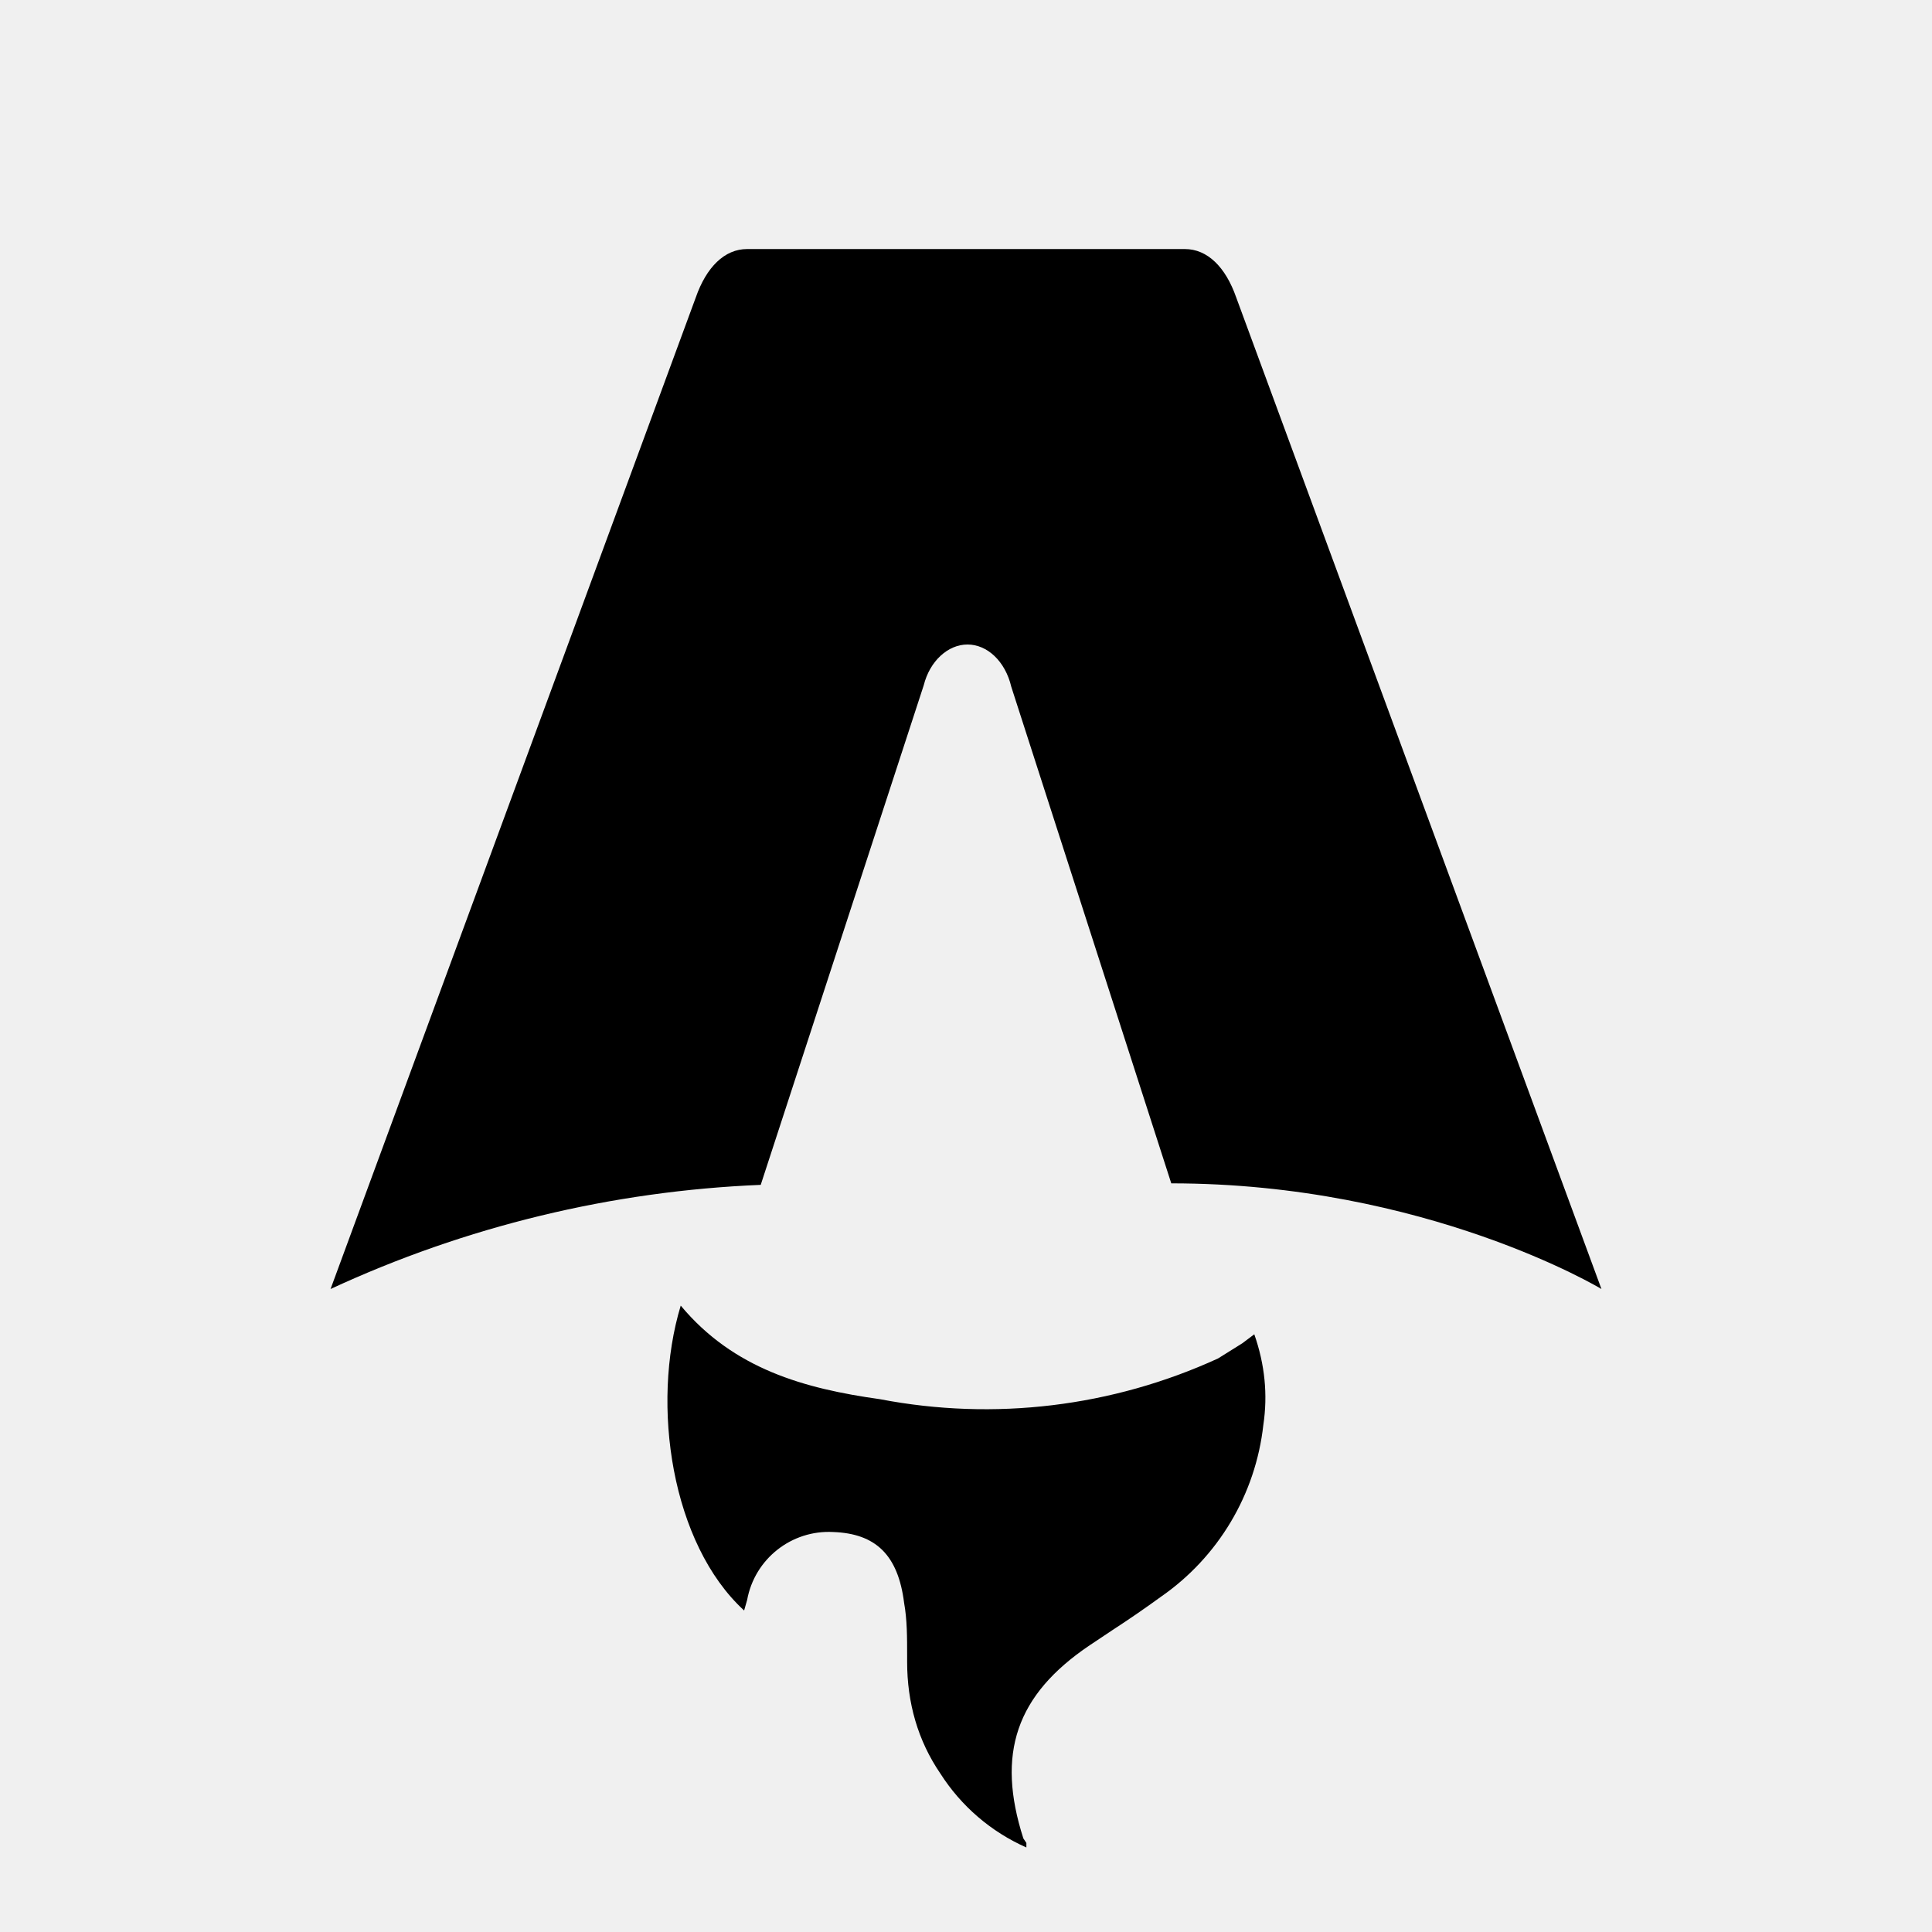
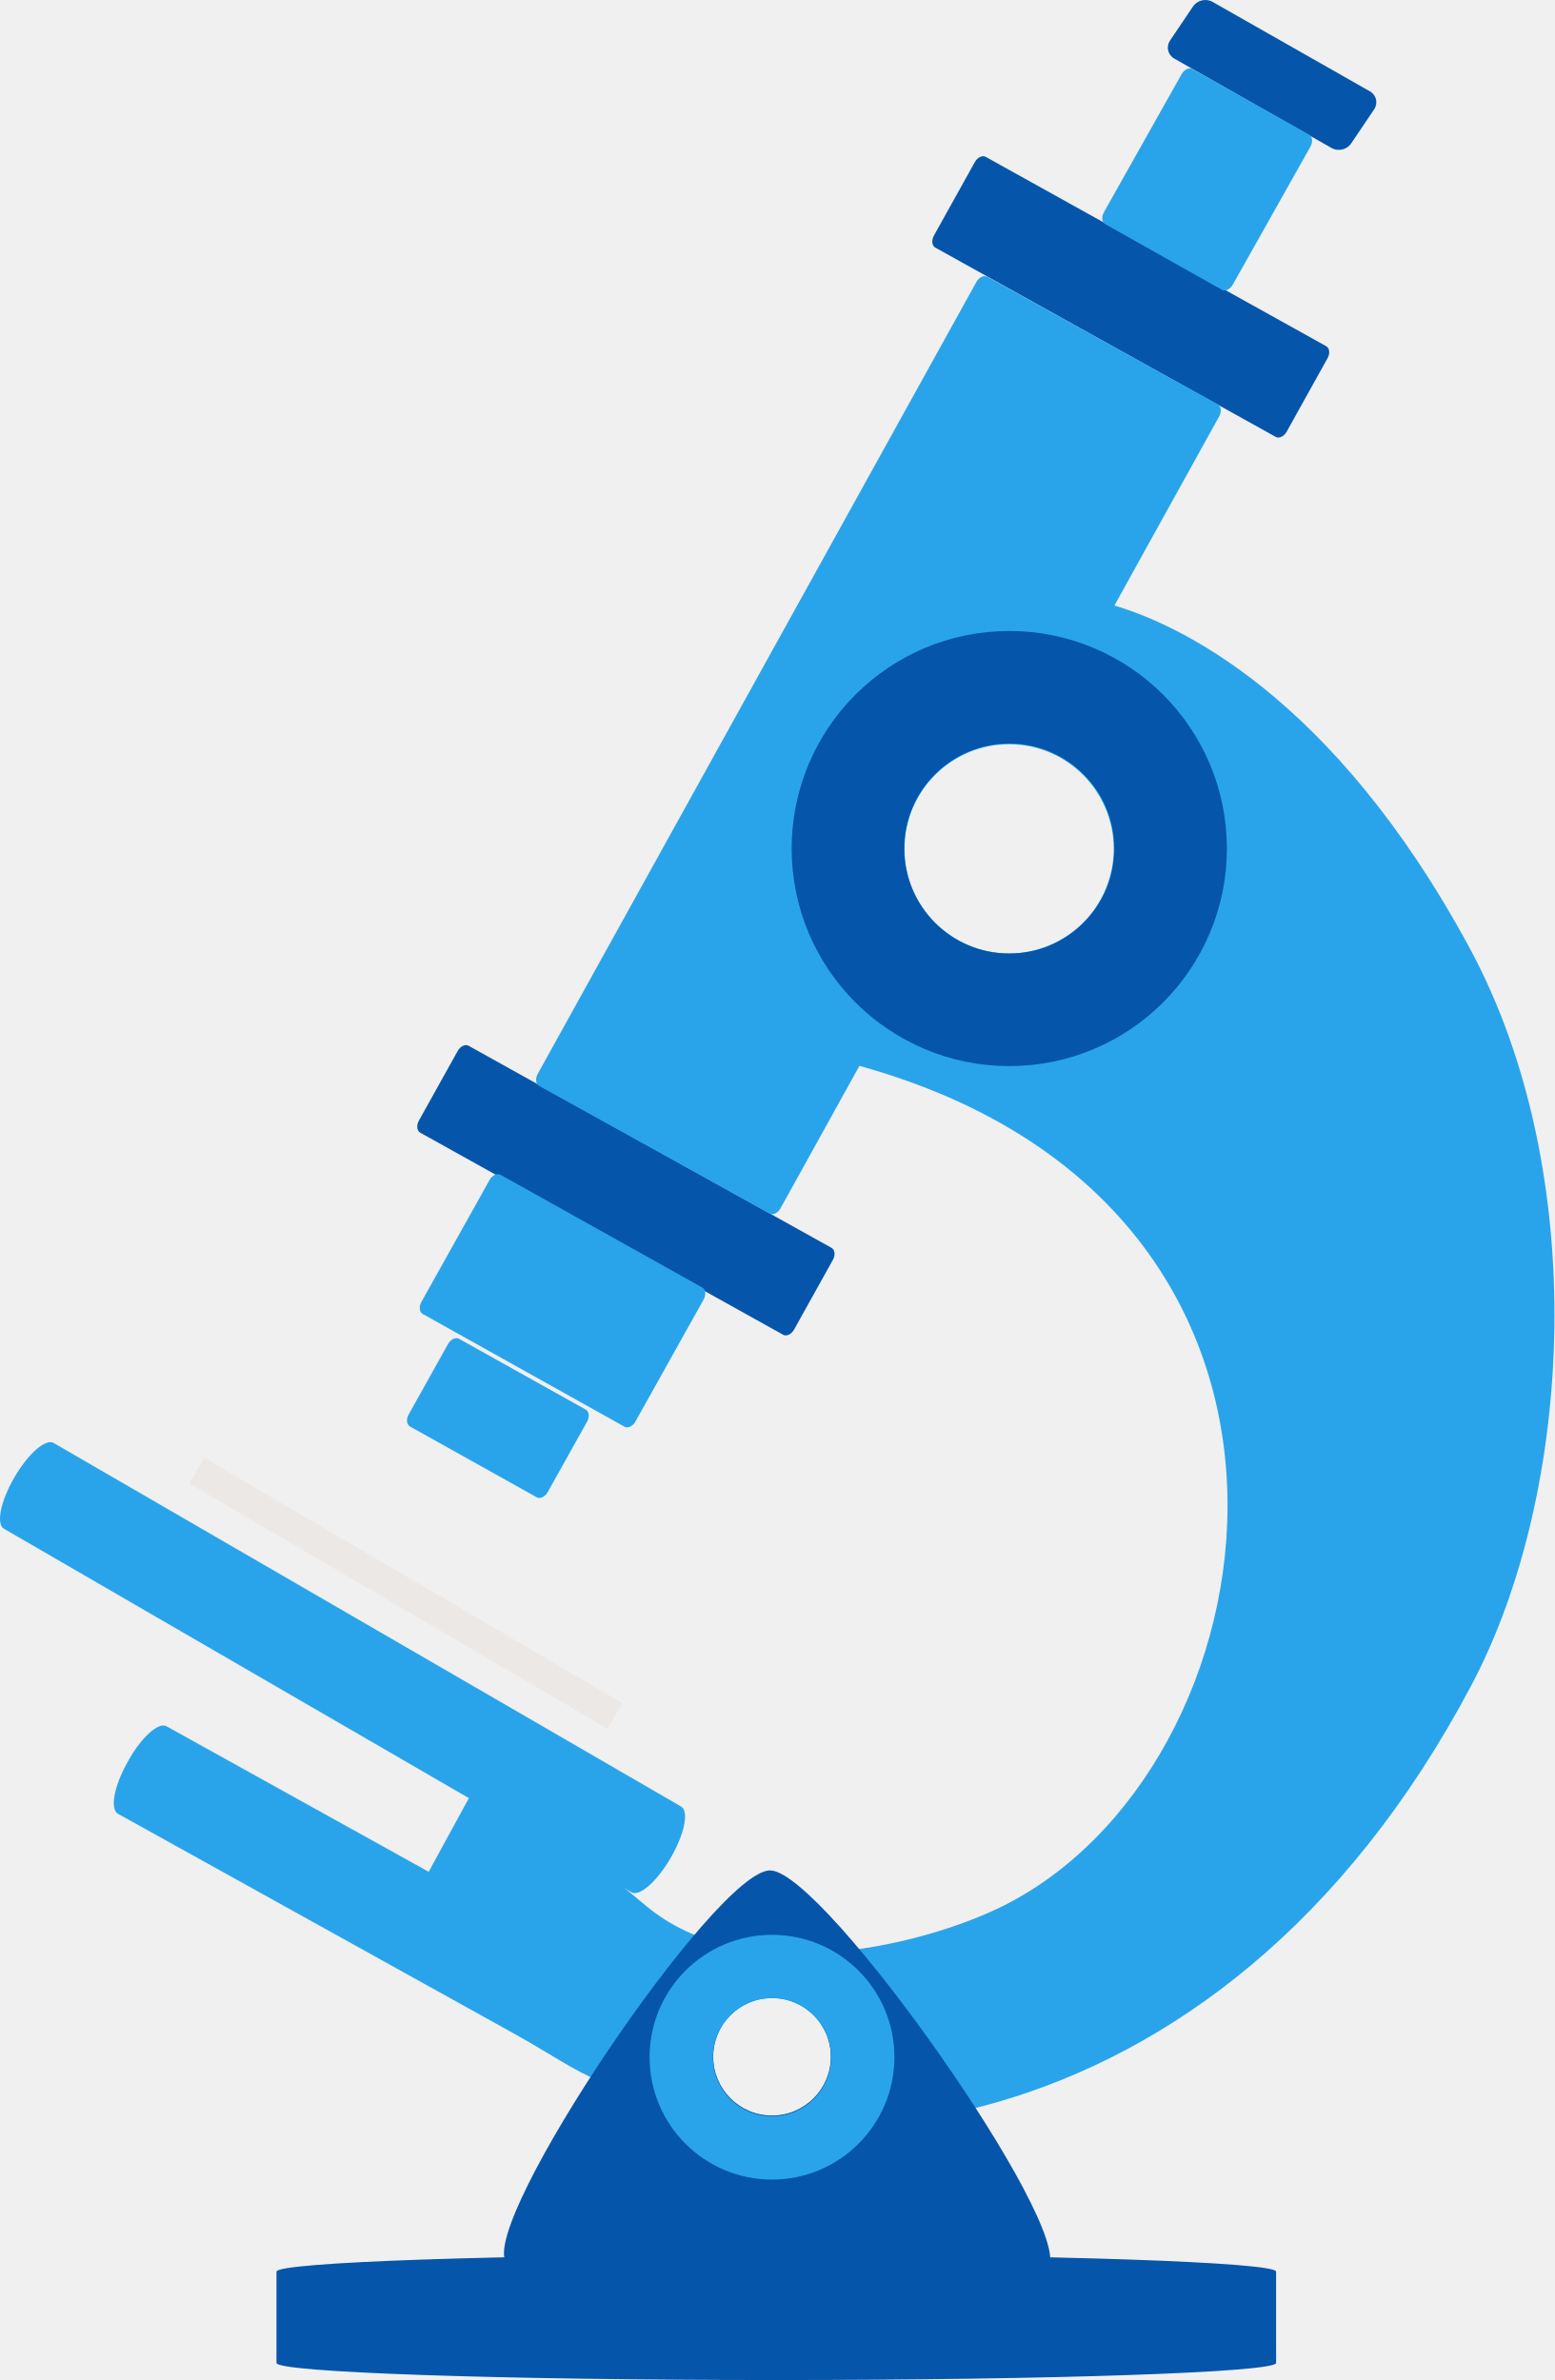
- <svg xmlns="http://www.w3.org/2000/svg" fill="none" viewBox="0 0 128 128">
-   <path d="M50.4 78.5a75.1 75.1 0 0 0-28.5 6.9l24.2-65.7c.7-2 1.9-3.2 3.4-3.2h29c1.5 0 2.7 1.2 3.4 3.2l24.2 65.7s-11.6-7-28.5-7L67 45.5c-.4-1.7-1.6-2.8-2.9-2.8-1.3 0-2.5 1.1-2.9 2.7L50.4 78.5Zm-1.1 28.2Zm-4.2-20.2c-2 6.6-.6 15.8 4.2 20.2a17.5 17.5 0 0 1 .2-.7 5.5 5.5 0 0 1 5.7-4.5c2.8.1 4.3 1.5 4.7 4.7.2 1.1.2 2.3.2 3.5v.4c0 2.7.7 5.2 2.2 7.4a13 13 0 0 0 5.7 4.9v-.3l-.2-.3c-1.8-5.6-.5-9.5 4.4-12.8l1.5-1a73 73 0 0 0 3.2-2.2 16 16 0 0 0 6.8-11.4c.3-2 .1-4-.6-6l-.8.6-1.6 1a37 37 0 0 1-22.4 2.7c-5-.7-9.7-2-13.2-6.2Z" />
-   <style>
-         path { fill: #000; }
-         @media (prefers-color-scheme: dark) {
-             path { fill: #FFF; }
-         }
-     </style>
+ <svg xmlns="http://www.w3.org/2000/svg" width="69.842mm" height="106.962mm" viewBox="0 0 69.842 106.962" version="1.1" id="svg1" xml:space="preserve">
+   <defs id="defs1" />
+   <g id="layer2">
+     <g id="g29-4" transform="translate(-37.67754,-27.88984)">
+       <rect style="fill:#0555ab;fill-opacity:1;stroke-width:0.924;stroke-linejoin:bevel" id="rect6-4" width="9.36" height="3.074" x="91.712" y="-21.302" ry="0.615" transform="matrix(0.8692676,0.4943419,-0.5587199,0.8293564,0,0)" />
+       <rect style="fill:#0555ab;fill-opacity:1;stroke-width:1.146;stroke-linejoin:bevel" id="rect7-4" width="19.296" height="4.47" x="87.435" y="36.849" rx="0.317" ry="0.442" transform="rotate(29.11507)" />
+       <rect style="fill:#0555ab;fill-opacity:1;stroke-width:1.146;stroke-linejoin:bevel" id="rect8-7" width="18.134" height="4.665" x="88.302" y="-9.306" rx="0.317" ry="0.442" transform="rotate(29.08174)" />
+       <rect style="fill:#29a4eb;fill-opacity:1;stroke-width:1.146;stroke-linejoin:bevel" id="rect10-6" width="6.642" height="7.997" x="94.417" y="-17.735" rx="0.317" ry="0.442" transform="rotate(29.3628)" />
+       <rect style="fill:#29a4eb;fill-opacity:1;stroke-width:1.146;stroke-linejoin:bevel" id="rect11-3" width="11.017" height="7.166" x="91.567" y="41.084" rx="0.317" ry="0.442" transform="rotate(29.19796)" />
+       <rect style="fill:#29a4eb;fill-opacity:1;stroke-width:1.146;stroke-linejoin:bevel" id="rect12-1" width="7.155" height="4.515" x="93.536" y="48.427" rx="0.317" ry="0.442" transform="rotate(29.1986)" />
+       <path d="m 81.915,40.299 c -0.132,0.003 -0.278,0.102 -0.367,0.263 L 61.838,76.152 c -0.119,0.214 -0.091,0.456 0.063,0.541 l 10.353,5.734 c 0.154,0.085 0.373,-0.019 0.492,-0.233 l 3.546,-6.402 c 23.088,6.402 18.925,31.857 6.19,37.882 -3.705,1.753 -11.414,3.522 -15.765,-0.123 -6.814,-5.708 -7.78,-5.17 -7.808,-5.152 l -4.114,7.546 c 0,0 3.249,1.649 8.078,4.569 9.42,5.696 29.45,4.811 40.929,-16.91 4.58,-8.667 5.358,-23.022 -0.099,-33.121 C 97.522,59.044 90.517,55.922 87.749,55.104 l 4.707,-8.5 c 0.119,-0.214 0.091,-0.455 -0.063,-0.541 L 82.04,40.329 c -0.038,-0.021 -0.081,-0.031 -0.125,-0.029 z m 1.102,21.039 a 4.7,4.7 0 0 1 4.7,4.7 4.7,4.7 0 0 1 -4.7,4.7 4.7,4.7 0 0 1 -4.7,-4.7 4.7,4.7 0 0 1 4.7,-4.7 z M 72.37,117.685 a 2.645,2.645 0 0 1 2.645,2.645 2.645,2.645 0 0 1 -2.645,2.646 2.645,2.645 0 0 1 -2.645,-2.646 2.645,2.645 0 0 1 2.645,-2.645 z" style="fill:#29a4eb;stroke-width:1.146;stroke-linejoin:bevel" id="path27-7" />
+       <rect style="fill:#ece8e6;fill-opacity:1;stroke-width:1.146;stroke-linejoin:bevel" id="rect14-5" width="21.778" height="1.332" x="87.686" y="56.863" rx="0.317" ry="0" transform="rotate(30.39609)" />
+       <path d="m 72.279,111.95 c -2.436,-0.021 -13.107,15.841 -11.857,17.624 1.25,1.783 23.17,1.97 24.356,0.207 1.186,-1.762 -10.063,-17.811 -12.499,-17.831 z m 0.084,5.725 a 2.645,2.645 0 0 1 2.645,2.645 2.645,2.645 0 0 1 -2.645,2.646 2.645,2.645 0 0 1 -2.645,-2.646 2.645,2.645 0 0 1 2.645,-2.645 z" style="fill:#0555ab;stroke-width:1.146;stroke-linejoin:bevel" id="path26-9" />
+       <circle style="fill:none;fill-opacity:1;stroke:#29a4eb;stroke-width:2.846;stroke-linejoin:bevel;stroke-dasharray:none;stroke-opacity:1" id="path16-62" cx="72.364" cy="120.344" r="4.077" />
+       <circle style="display:inline;fill:none;fill-opacity:1;stroke:#0555ab;stroke-width:5.059;stroke-linejoin:bevel;stroke-dasharray:none;stroke-opacity:1" id="path16-6-1" cx="83.025" cy="66.025" r="7.248" />
+       <rect style="fill:#29a4eb;fill-opacity:1;stroke:none;stroke-width:2.846;stroke-linejoin:bevel;stroke-dasharray:none;stroke-opacity:1" id="rect16-78" width="34.087" height="4.455" x="80.436" y="60.137" rx="0.75" ry="2.215" transform="rotate(30.09462)" />
+       <rect style="display:inline;fill:#29a4eb;fill-opacity:1;stroke:none;stroke-width:2.846;stroke-linejoin:bevel;stroke-dasharray:none;stroke-opacity:1" id="rect16-7-5" width="23.697" height="4.497" x="89.927" y="70.296" rx="0.75" ry="2.187" transform="rotate(29.03693)" />
+       <rect style="fill:#0555ab;fill-opacity:1;stroke:none;stroke-width:2.674;stroke-linejoin:bevel;stroke-dasharray:none;stroke-opacity:1" id="rect18-7" width="44.914" height="5.639" x="50.1" y="129.214" rx="22.457" ry="0.769" />
+     </g>
+   </g>
</svg>
